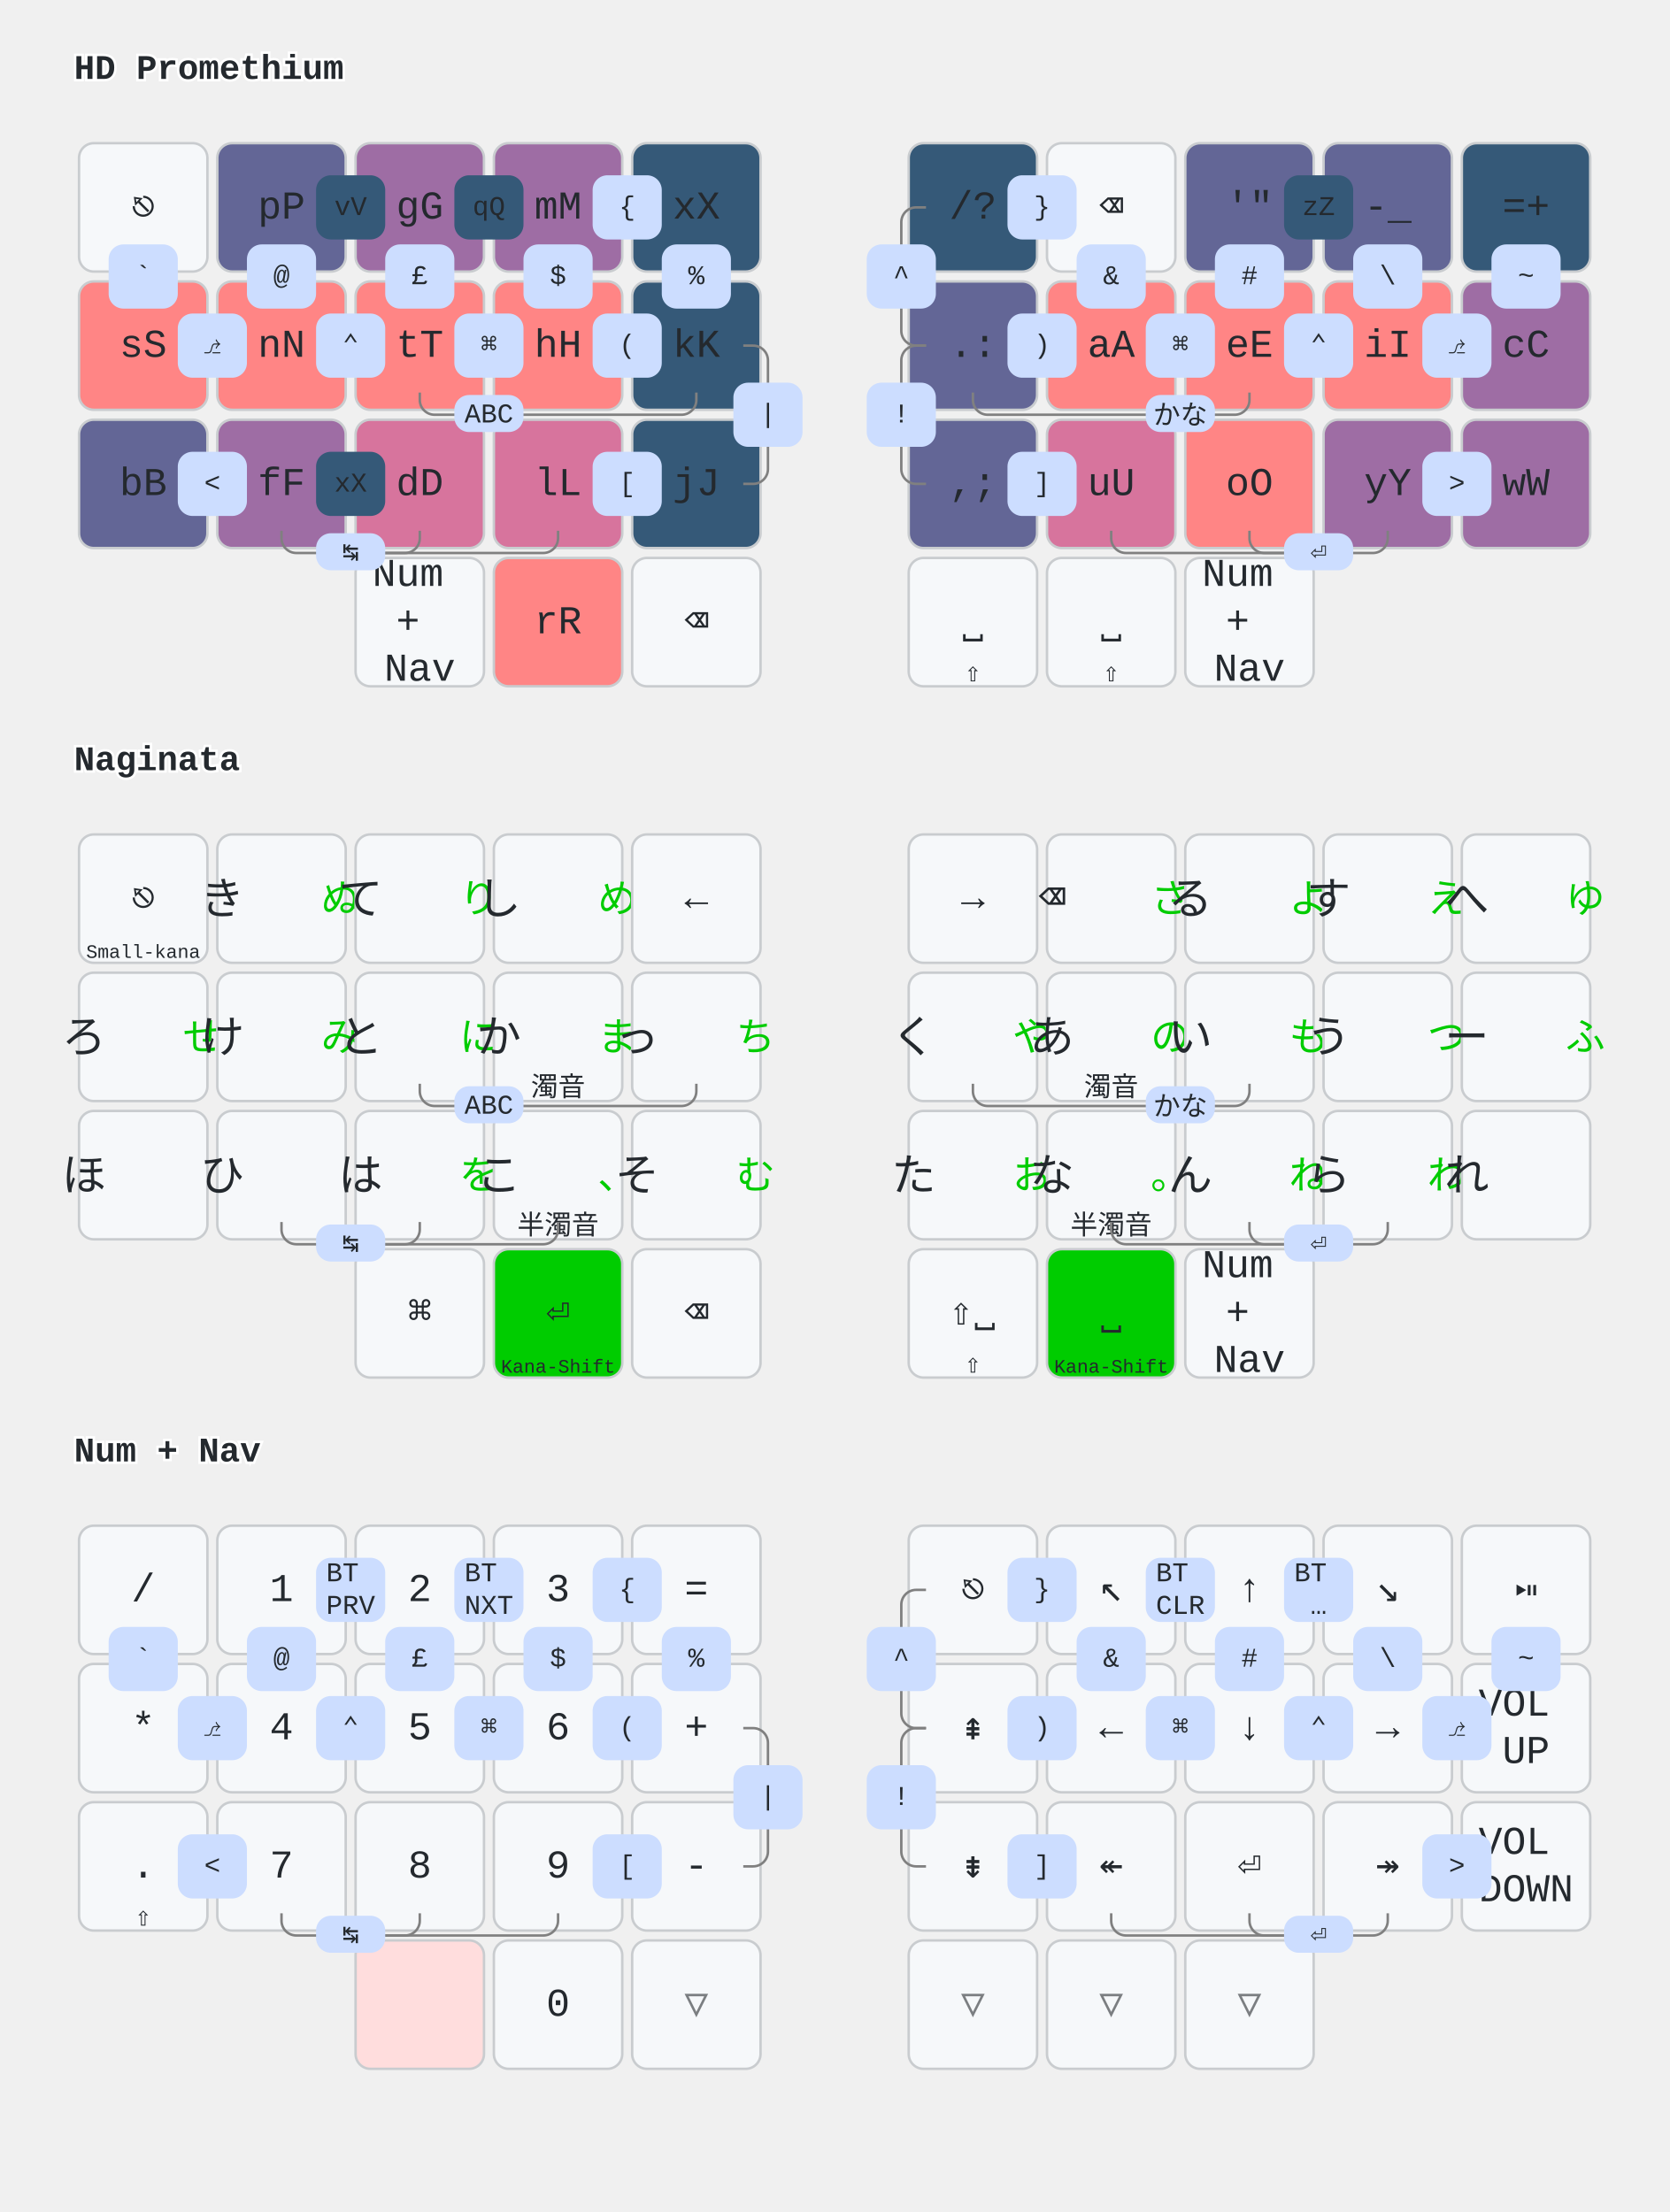
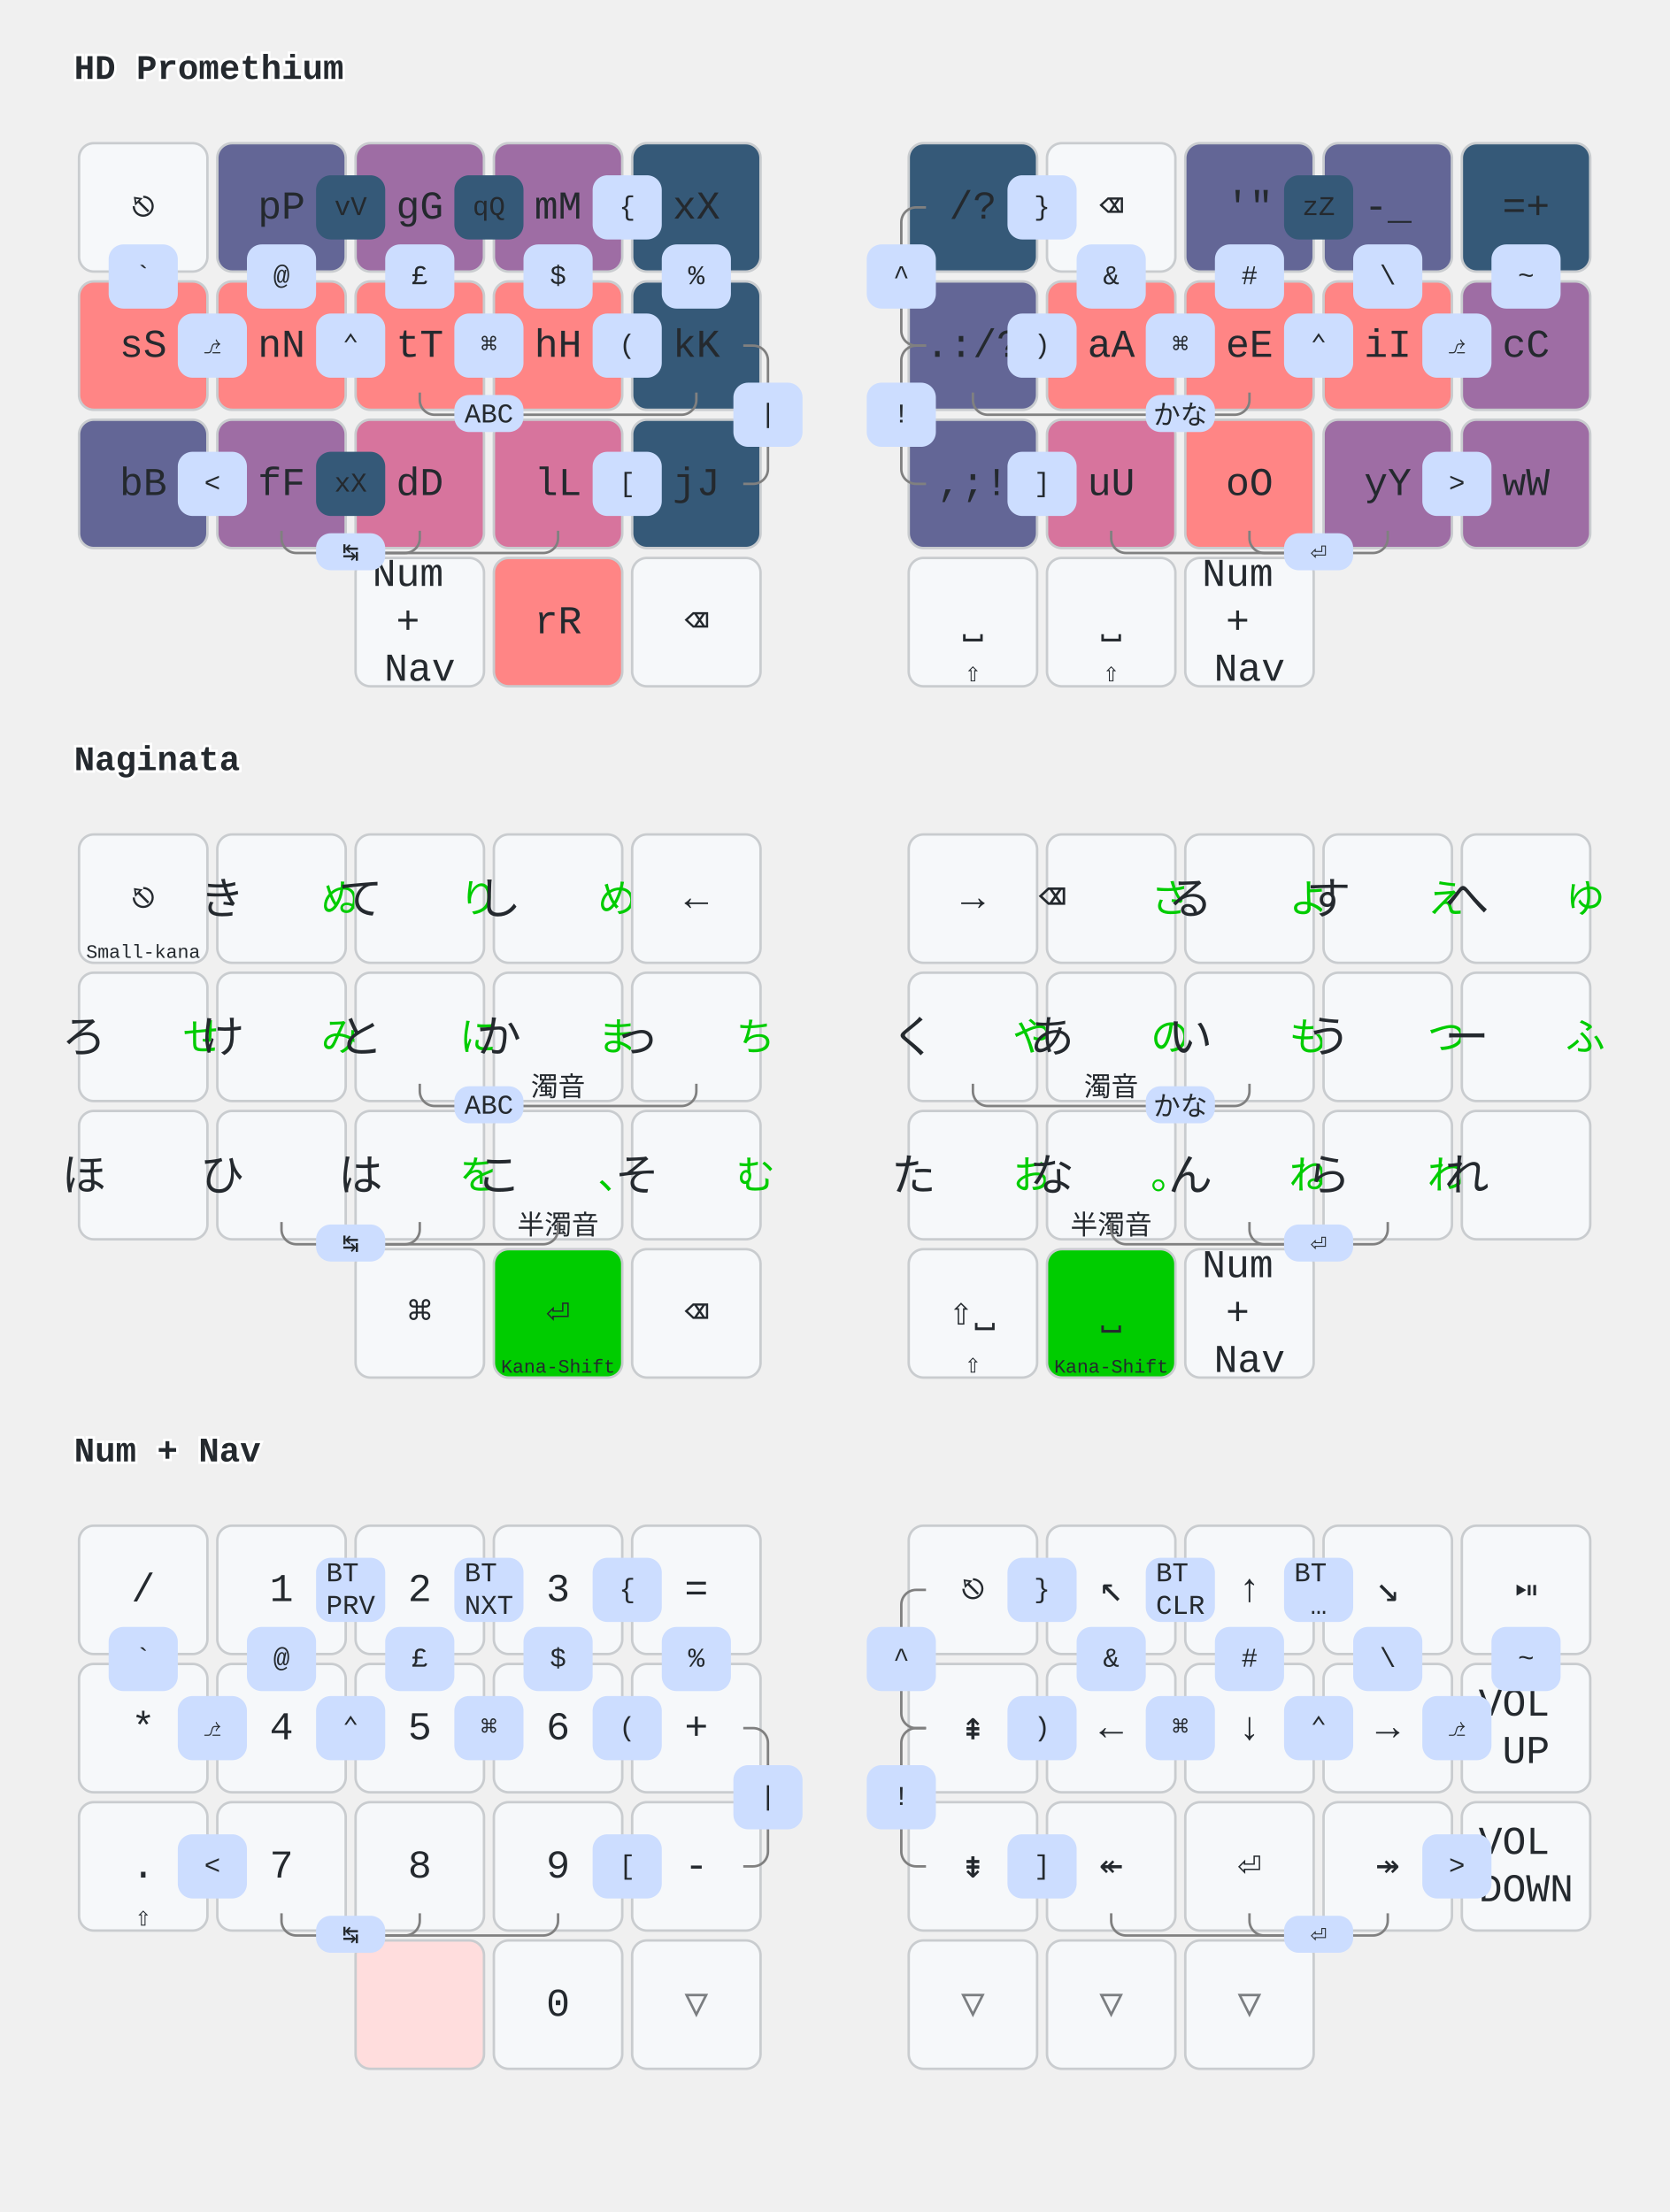
<svg xmlns="http://www.w3.org/2000/svg" width="676" height="896" viewBox="0 0 676 896" class="keymap">
  <style>/* inherit to force styles through use tags*/
svg path {
    fill: inherit;
}
/* font and background color specifications */
svg.keymap {
    font-family: SFMono-Regular,Consolas,Liberation Mono,Menlo,monospace;
    font-size: 14px;
    font-kerning: normal;
    text-rendering: optimizeLegibility;
    fill: #24292e;
}

/* default key styling */
rect.key {
    fill: #f6f8fa;
    stroke: #c9cccf;
    stroke-width: 1;
}

/* color accent for combo boxes */
rect.combo {
    fill: #cdf;
}

/* color accent for held keys */
rect.held, rect.combo.held {
    fill: #fdd;
}

/* color accent for ghost (optional) keys */
rect.ghost, rect.combo.ghost {
    stroke-dasharray: 4, 4;
    stroke-width: 2;
}

text {
    text-anchor: middle;
    dominant-baseline: middle;
}

/* styling for layer labels */
text.label {
    font-weight: bold;
    text-anchor: start;
    stroke: white;
    stroke-width: 2;
    paint-order: stroke;
}

text.tap {
    font-size: 16px;
}

/* styling for combo tap, and key hold/shifted label text */
text.combo, text.hold, text.shifted {
    font-size: 11px;
}

text.hold {
    text-anchor: middle;
    dominant-baseline: auto;
}

text.shifted {
    text-anchor: middle;
    dominant-baseline: hanging;
}

/* styling for hold/shifted label text in combo box */
text.combo.hold, text.combo.shifted {
    font-size: 8px;
}

/* lighter symbol for transparent keys */
text.trans {
    fill: #7b7e81;
}

/* styling for combo dendrons */
path.combo {
    stroke-width: 1;
    stroke: gray;
    fill: none;
}

/* Start Tabler Icons Cleanup */
/* cannot use height/width with glyphs */
.icon-tabler &gt; path {
    fill: inherit;
    stroke: inherit;
}
/* hide tabler's default box */
.icon-tabler &gt; path[stroke="none"][fill="none"] {
    visibility: collapse;
}

rect.low {
    fill: #355978;
}
rect.medium-low {
    fill: #636696;
}
rect.medium {
    fill: #9E6DA4;
}
rect.medium-high {
    fill: #D7749D;
}
rect.high {
    fill: #FF8585;
}

/* green styling for Naginata kana-shift */
rect.kshift {
    fill: #00CC00;
}
text.left {
    font-size: 18px;
    translate: 16px 7px;
}
text.right {
    fill: #00CC00;
    font-size: 16px;
    translate: -16px -10px;
}
</style>
  <g transform="translate(30, 0)" class="layer-HD Promethium">
    <text x="0" y="28" class="label" id="HD-Promethium">HD Promethium</text>
    <g transform="translate(0, 56)">
      <g transform="translate(28, 28)" class="key keypos-0">
        <rect rx="6" ry="6" x="-26" y="-26" width="52" height="52" class="key" />
        <text x="0" y="0" class="key tap">⎋</text>
      </g>
      <g transform="translate(84, 28)" class="key medium-low keypos-1">
        <rect rx="6" ry="6" x="-26" y="-26" width="52" height="52" class="key medium-low" />
        <text x="0" y="0" class="key medium-low tap">pP</text>
      </g>
      <g transform="translate(140, 28)" class="key medium keypos-2">
        <rect rx="6" ry="6" x="-26" y="-26" width="52" height="52" class="key medium" />
        <text x="0" y="0" class="key medium tap">gG</text>
      </g>
      <g transform="translate(196, 28)" class="key medium keypos-3">
        <rect rx="6" ry="6" x="-26" y="-26" width="52" height="52" class="key medium" />
        <text x="0" y="0" class="key medium tap">mM</text>
      </g>
      <g transform="translate(252, 28)" class="key low keypos-4">
        <rect rx="6" ry="6" x="-26" y="-26" width="52" height="52" class="key low" />
        <text x="0" y="0" class="key low tap">xX</text>
      </g>
      <g transform="translate(364, 28)" class="key low keypos-5">
        <rect rx="6" ry="6" x="-26" y="-26" width="52" height="52" class="key low" />
        <text x="0" y="0" class="key low tap">/?</text>
      </g>
      <g transform="translate(420, 28)" class="key keypos-6">
        <rect rx="6" ry="6" x="-26" y="-26" width="52" height="52" class="key" />
        <text x="0" y="0" class="key tap">⌫</text>
      </g>
      <g transform="translate(476, 28)" class="key medium-low keypos-7">
        <rect rx="6" ry="6" x="-26" y="-26" width="52" height="52" class="key medium-low" />
        <text x="0" y="0" class="key medium-low tap">'"</text>
      </g>
      <g transform="translate(532, 28)" class="key medium-low keypos-8">
        <rect rx="6" ry="6" x="-26" y="-26" width="52" height="52" class="key medium-low" />
        <text x="0" y="0" class="key medium-low tap">-_</text>
      </g>
      <g transform="translate(588, 28)" class="key low keypos-9">
        <rect rx="6" ry="6" x="-26" y="-26" width="52" height="52" class="key low" />
        <text x="0" y="0" class="key low tap">=+</text>
      </g>
      <g transform="translate(28, 84)" class="key high keypos-10">
        <rect rx="6" ry="6" x="-26" y="-26" width="52" height="52" class="key high" />
        <text x="0" y="0" class="key high tap">sS</text>
      </g>
      <g transform="translate(84, 84)" class="key high keypos-11">
        <rect rx="6" ry="6" x="-26" y="-26" width="52" height="52" class="key high" />
        <text x="0" y="0" class="key high tap">nN</text>
      </g>
      <g transform="translate(140, 84)" class="key high keypos-12">
        <rect rx="6" ry="6" x="-26" y="-26" width="52" height="52" class="key high" />
        <text x="0" y="0" class="key high tap">tT</text>
      </g>
      <g transform="translate(196, 84)" class="key high keypos-13">
        <rect rx="6" ry="6" x="-26" y="-26" width="52" height="52" class="key high" />
        <text x="0" y="0" class="key high tap">hH</text>
      </g>
      <g transform="translate(252, 84)" class="key low keypos-14">
        <rect rx="6" ry="6" x="-26" y="-26" width="52" height="52" class="key low" />
        <text x="0" y="0" class="key low tap">kK</text>
      </g>
      <g transform="translate(364, 84)" class="key medium-low keypos-15">
        <rect rx="6" ry="6" x="-26" y="-26" width="52" height="52" class="key medium-low" />
-         <text x="0" y="0" class="key medium-low tap">.:</text>
+         <text x="0" y="0" class="key medium-low tap">.:/?</text>
      </g>
      <g transform="translate(420, 84)" class="key high keypos-16">
        <rect rx="6" ry="6" x="-26" y="-26" width="52" height="52" class="key high" />
        <text x="0" y="0" class="key high tap">aA</text>
      </g>
      <g transform="translate(476, 84)" class="key high keypos-17">
        <rect rx="6" ry="6" x="-26" y="-26" width="52" height="52" class="key high" />
        <text x="0" y="0" class="key high tap">eE</text>
      </g>
      <g transform="translate(532, 84)" class="key high keypos-18">
        <rect rx="6" ry="6" x="-26" y="-26" width="52" height="52" class="key high" />
        <text x="0" y="0" class="key high tap">iI</text>
      </g>
      <g transform="translate(588, 84)" class="key medium keypos-19">
        <rect rx="6" ry="6" x="-26" y="-26" width="52" height="52" class="key medium" />
        <text x="0" y="0" class="key medium tap">cC</text>
      </g>
      <g transform="translate(28, 140)" class="key medium-low keypos-20">
        <rect rx="6" ry="6" x="-26" y="-26" width="52" height="52" class="key medium-low" />
        <text x="0" y="0" class="key medium-low tap">bB</text>
      </g>
      <g transform="translate(84, 140)" class="key medium keypos-21">
        <rect rx="6" ry="6" x="-26" y="-26" width="52" height="52" class="key medium" />
        <text x="0" y="0" class="key medium tap">fF</text>
      </g>
      <g transform="translate(140, 140)" class="key medium-high keypos-22">
        <rect rx="6" ry="6" x="-26" y="-26" width="52" height="52" class="key medium-high" />
        <text x="0" y="0" class="key medium-high tap">dD</text>
      </g>
      <g transform="translate(196, 140)" class="key medium-high keypos-23">
        <rect rx="6" ry="6" x="-26" y="-26" width="52" height="52" class="key medium-high" />
        <text x="0" y="0" class="key medium-high tap">lL</text>
      </g>
      <g transform="translate(252, 140)" class="key low keypos-24">
        <rect rx="6" ry="6" x="-26" y="-26" width="52" height="52" class="key low" />
        <text x="0" y="0" class="key low tap">jJ</text>
      </g>
      <g transform="translate(364, 140)" class="key medium-low keypos-25">
        <rect rx="6" ry="6" x="-26" y="-26" width="52" height="52" class="key medium-low" />
-         <text x="0" y="0" class="key medium-low tap">,;</text>
+         <text x="0" y="0" class="key medium-low tap">,;!</text>
      </g>
      <g transform="translate(420, 140)" class="key medium-high keypos-26">
        <rect rx="6" ry="6" x="-26" y="-26" width="52" height="52" class="key medium-high" />
        <text x="0" y="0" class="key medium-high tap">uU</text>
      </g>
      <g transform="translate(476, 140)" class="key high keypos-27">
        <rect rx="6" ry="6" x="-26" y="-26" width="52" height="52" class="key high" />
        <text x="0" y="0" class="key high tap">oO</text>
      </g>
      <g transform="translate(532, 140)" class="key medium keypos-28">
        <rect rx="6" ry="6" x="-26" y="-26" width="52" height="52" class="key medium" />
        <text x="0" y="0" class="key medium tap">yY</text>
      </g>
      <g transform="translate(588, 140)" class="key medium keypos-29">
        <rect rx="6" ry="6" x="-26" y="-26" width="52" height="52" class="key medium" />
        <text x="0" y="0" class="key medium tap">wW</text>
      </g>
      <g transform="translate(140, 196)" class="key keypos-30">
        <rect rx="6" ry="6" x="-26" y="-26" width="52" height="52" class="key" />
        <a href="#Num--Nav">
          <text x="0" y="0" class="key tap layer-activator">
            <tspan x="0" dy="-1.2em">Num</tspan>
            <tspan x="0" dy="1.2em">+</tspan>
            <tspan x="0" dy="1.2em">Nav</tspan>
          </text>
        </a>
      </g>
      <g transform="translate(196, 196)" class="key high keypos-31">
        <rect rx="6" ry="6" x="-26" y="-26" width="52" height="52" class="key high" />
        <text x="0" y="0" class="key high tap">rR</text>
      </g>
      <g transform="translate(252, 196)" class="key keypos-32">
        <rect rx="6" ry="6" x="-26" y="-26" width="52" height="52" class="key" />
        <text x="0" y="0" class="key tap">⌫</text>
      </g>
      <g transform="translate(364, 196)" class="key keypos-33">
        <rect rx="6" ry="6" x="-26" y="-26" width="52" height="52" class="key" />
        <text x="0" y="0" class="key tap">⎵</text>
        <text x="0" y="24" class="key hold">⇧</text>
      </g>
      <g transform="translate(420, 196)" class="key keypos-34">
        <rect rx="6" ry="6" x="-26" y="-26" width="52" height="52" class="key" />
        <text x="0" y="0" class="key tap">⎵</text>
        <text x="0" y="24" class="key hold">⇧</text>
      </g>
      <g transform="translate(476, 196)" class="key keypos-35">
        <rect rx="6" ry="6" x="-26" y="-26" width="52" height="52" class="key" />
        <a href="#Num--Nav">
          <text x="0" y="0" class="key tap layer-activator">
            <tspan x="0" dy="-1.2em">Num</tspan>
            <tspan x="0" dy="1.2em">+</tspan>
            <tspan x="0" dy="1.2em">Nav</tspan>
          </text>
        </a>
      </g>
      <g class="combo combopos-2">
        <path d="M448,112 h-78 a6.0,6.0 0 0 1 -6.0,-6.0 v-3" class="combo" />
        <path d="M448,112 h22 a6.0,6.0 0 0 0 6.0,-6.0 v-3" class="combo" />
        <rect rx="6" ry="6" x="434" y="104" width="28" height="15" class="combo" />
        <text x="448" y="112" class="combo tap">かな</text>
      </g>
      <g class="combo combopos-3">
        <path d="M168,112 h78 a6.0,6.0 0 0 0 6.0,-6.0 v-3" class="combo" />
        <path d="M168,112 h-22 a6.0,6.0 0 0 1 -6.0,-6.0 v-3" class="combo" />
        <rect rx="6" ry="6" x="154" y="104" width="28" height="15" class="combo" />
        <text x="168" y="112" class="combo tap">ABC</text>
      </g>
      <g class="combo combopos-4">
        <path d="M112,168 h78 a6.0,6.0 0 0 0 6.0,-6.0 v-3" class="combo" />
        <path d="M112,168 h22 a6.0,6.0 0 0 0 6.0,-6.0 v-3" class="combo" />
        <path d="M112,168 h-22 a6.0,6.0 0 0 1 -6.0,-6.0 v-3" class="combo" />
        <rect rx="6" ry="6" x="98" y="160" width="28" height="15" class="combo" />
        <text x="112" y="168" class="combo tap">↹</text>
      </g>
      <g class="combo combopos-5">
        <path d="M504,168 h-78 a6.0,6.0 0 0 1 -6.0,-6.0 v-3" class="combo" />
        <path d="M504,168 h-22 a6.0,6.0 0 0 1 -6.0,-6.0 v-3" class="combo" />
        <path d="M504,168 h22 a6.0,6.0 0 0 0 6.0,-6.0 v-3" class="combo" />
        <rect rx="6" ry="6" x="490" y="160" width="28" height="15" class="combo" />
        <text x="504" y="168" class="combo tap">⏎</text>
      </g>
      <g class="combo combopos-6">
        <rect rx="6" ry="6" x="42" y="71" width="28" height="26" class="combo" />
        <text x="56" y="84" class="combo tap">⎇</text>
      </g>
      <g class="combo combopos-7">
        <rect rx="6" ry="6" x="98" y="71" width="28" height="26" class="combo" />
        <text x="112" y="84" class="combo tap">⌃</text>
      </g>
      <g class="combo combopos-8">
        <rect rx="6" ry="6" x="154" y="71" width="28" height="26" class="combo" />
        <text x="168" y="84" class="combo tap">⌘</text>
      </g>
      <g class="combo combopos-9">
        <rect rx="6" ry="6" x="546" y="71" width="28" height="26" class="combo" />
        <text x="560" y="84" class="combo tap">⎇</text>
      </g>
      <g class="combo combopos-10">
        <rect rx="6" ry="6" x="490" y="71" width="28" height="26" class="combo" />
        <text x="504" y="84" class="combo tap">⌃</text>
      </g>
      <g class="combo combopos-11">
        <rect rx="6" ry="6" x="434" y="71" width="28" height="26" class="combo" />
        <text x="448" y="84" class="combo tap">⌘</text>
      </g>
      <g class="combo low combopos-12">
        <rect rx="6" ry="6" x="154" y="15" width="28" height="26" class="combo low" />
        <text x="168" y="28" class="combo low tap">qQ</text>
      </g>
      <g class="combo low combopos-13">
        <rect rx="6" ry="6" x="490" y="15" width="28" height="26" class="combo low" />
        <text x="504" y="28" class="combo low tap">zZ</text>
      </g>
      <g class="combo low combopos-14">
        <rect rx="6" ry="6" x="98" y="15" width="28" height="26" class="combo low" />
        <text x="112" y="28" class="combo low tap">vV</text>
      </g>
      <g class="combo low combopos-15">
        <rect rx="6" ry="6" x="98" y="127" width="28" height="26" class="combo low" />
        <text x="112" y="140" class="combo low tap">xX</text>
      </g>
      <g class="combo combopos-16">
        <rect rx="6" ry="6" x="14" y="43" width="28" height="26" class="combo" />
        <text x="28" y="56" class="combo tap">`</text>
      </g>
      <g class="combo combopos-17">
        <rect rx="6" ry="6" x="70" y="43" width="28" height="26" class="combo" />
        <text x="84" y="56" class="combo tap">@</text>
      </g>
      <g class="combo combopos-18">
        <rect rx="6" ry="6" x="126" y="43" width="28" height="26" class="combo" />
        <text x="140" y="56" class="combo tap">£</text>
      </g>
      <g class="combo combopos-19">
        <rect rx="6" ry="6" x="182" y="43" width="28" height="26" class="combo" />
        <text x="196" y="56" class="combo tap">$</text>
      </g>
      <g class="combo combopos-20">
        <rect rx="6" ry="6" x="238" y="43" width="28" height="26" class="combo" />
        <text x="252" y="56" class="combo tap">%</text>
      </g>
      <g class="combo combopos-21">
        <path d="M281,112 v-22 a6.0,6.0 0 0 0 -6.0,-6.0 h-4" class="combo" />
        <path d="M281,112 v22 a6.0,6.0 0 0 1 -6.0,6.0 h-4" class="combo" />
        <rect rx="6" ry="6" x="267" y="99" width="28" height="26" class="combo" />
        <text x="281" y="112" class="combo tap">|</text>
      </g>
      <g class="combo combopos-22">
        <path d="M335,112 v-22 a6.0,6.0 0 0 1 6.0,-6.0 h4" class="combo" />
        <path d="M335,112 v22 a6.0,6.0 0 0 0 6.0,6.0 h4" class="combo" />
        <rect rx="6" ry="6" x="321" y="99" width="28" height="26" class="combo" />
        <text x="335" y="112" class="combo tap">!</text>
      </g>
      <g class="combo combopos-23">
        <path d="M335,56 v-22 a6.0,6.0 0 0 1 6.0,-6.0 h4" class="combo" />
        <path d="M335,56 v22 a6.0,6.0 0 0 0 6.0,6.0 h4" class="combo" />
        <rect rx="6" ry="6" x="321" y="43" width="28" height="26" class="combo" />
        <text x="335" y="56" class="combo tap">^</text>
      </g>
      <g class="combo combopos-24">
        <rect rx="6" ry="6" x="406" y="43" width="28" height="26" class="combo" />
        <text x="420" y="56" class="combo tap">&amp;</text>
      </g>
      <g class="combo combopos-25">
        <rect rx="6" ry="6" x="462" y="43" width="28" height="26" class="combo" />
        <text x="476" y="56" class="combo tap">#</text>
      </g>
      <g class="combo combopos-26">
        <rect rx="6" ry="6" x="518" y="43" width="28" height="26" class="combo" />
        <text x="532" y="56" class="combo tap">\</text>
      </g>
      <g class="combo combopos-27">
        <rect rx="6" ry="6" x="574" y="43" width="28" height="26" class="combo" />
        <text x="588" y="56" class="combo tap">~</text>
      </g>
      <g class="combo combopos-28">
        <rect rx="6" ry="6" x="210" y="15" width="28" height="26" class="combo" />
        <text x="224" y="28" class="combo tap">{</text>
      </g>
      <g class="combo combopos-29">
        <rect rx="6" ry="6" x="378" y="15" width="28" height="26" class="combo" />
        <text x="392" y="28" class="combo tap">}</text>
      </g>
      <g class="combo combopos-30">
        <rect rx="6" ry="6" x="210" y="71" width="28" height="26" class="combo" />
        <text x="224" y="84" class="combo tap">(</text>
      </g>
      <g class="combo combopos-31">
        <rect rx="6" ry="6" x="378" y="71" width="28" height="26" class="combo" />
        <text x="392" y="84" class="combo tap">)</text>
      </g>
      <g class="combo combopos-32">
        <rect rx="6" ry="6" x="210" y="127" width="28" height="26" class="combo" />
        <text x="224" y="140" class="combo tap">[</text>
      </g>
      <g class="combo combopos-33">
        <rect rx="6" ry="6" x="378" y="127" width="28" height="26" class="combo" />
        <text x="392" y="140" class="combo tap">]</text>
      </g>
      <g class="combo combopos-34">
        <rect rx="6" ry="6" x="42" y="127" width="28" height="26" class="combo" />
        <text x="56" y="140" class="combo tap">&lt;</text>
      </g>
      <g class="combo combopos-35">
        <rect rx="6" ry="6" x="546" y="127" width="28" height="26" class="combo" />
        <text x="560" y="140" class="combo tap">&gt;</text>
      </g>
    </g>
  </g>
  <g transform="translate(30, 280)" class="layer-Naginata">
    <text x="0" y="28" class="label" id="Naginata">Naginata</text>
    <g transform="translate(0, 56)">
      <g transform="translate(28, 28)" class="key keypos-0">
        <rect rx="6" ry="6" x="-26" y="-26" width="52" height="52" class="key" />
        <text x="0" y="0" class="key tap">⎋</text>
        <text x="0" y="24" class="key hold">
          <tspan style="font-size: 70%">Small-kana</tspan>
        </text>
      </g>
      <g transform="translate(84, 28)" class="key keypos-1">
        <rect rx="6" ry="6" x="-26" y="-26" width="52" height="52" class="key" />
        <text x="-24" y="0" class="key left">き</text>
        <text x="24" y="0" class="key right">ぬ</text>
      </g>
      <g transform="translate(140, 28)" class="key keypos-2">
        <rect rx="6" ry="6" x="-26" y="-26" width="52" height="52" class="key" />
        <text x="-24" y="0" class="key left">て</text>
        <text x="24" y="0" class="key right">り</text>
      </g>
      <g transform="translate(196, 28)" class="key keypos-3">
        <rect rx="6" ry="6" x="-26" y="-26" width="52" height="52" class="key" />
        <text x="-24" y="0" class="key left">し</text>
        <text x="24" y="0" class="key right">め</text>
      </g>
      <g transform="translate(252, 28)" class="key keypos-4">
        <rect rx="6" ry="6" x="-26" y="-26" width="52" height="52" class="key" />
        <text x="0" y="0" class="key tap">←</text>
      </g>
      <g transform="translate(364, 28)" class="key keypos-5">
        <rect rx="6" ry="6" x="-26" y="-26" width="52" height="52" class="key" />
        <text x="0" y="0" class="key tap">→</text>
      </g>
      <g transform="translate(420, 28)" class="key keypos-6">
        <rect rx="6" ry="6" x="-26" y="-26" width="52" height="52" class="key" />
        <text x="-24" y="0" class="key left">⌫</text>
        <text x="24" y="0" class="key right">さ</text>
      </g>
      <g transform="translate(476, 28)" class="key keypos-7">
        <rect rx="6" ry="6" x="-26" y="-26" width="52" height="52" class="key" />
        <text x="-24" y="0" class="key left">る</text>
        <text x="24" y="0" class="key right">よ</text>
      </g>
      <g transform="translate(532, 28)" class="key keypos-8">
        <rect rx="6" ry="6" x="-26" y="-26" width="52" height="52" class="key" />
        <text x="-24" y="0" class="key left">す</text>
        <text x="24" y="0" class="key right">え</text>
      </g>
      <g transform="translate(588, 28)" class="key keypos-9">
        <rect rx="6" ry="6" x="-26" y="-26" width="52" height="52" class="key" />
        <text x="-24" y="0" class="key left">へ</text>
        <text x="24" y="0" class="key right">ゆ</text>
      </g>
      <g transform="translate(28, 84)" class="key keypos-10">
        <rect rx="6" ry="6" x="-26" y="-26" width="52" height="52" class="key" />
        <text x="-24" y="0" class="key left">ろ</text>
        <text x="24" y="0" class="key right">せ</text>
      </g>
      <g transform="translate(84, 84)" class="key keypos-11">
        <rect rx="6" ry="6" x="-26" y="-26" width="52" height="52" class="key" />
        <text x="-24" y="0" class="key left">け</text>
        <text x="24" y="0" class="key right">み</text>
      </g>
      <g transform="translate(140, 84)" class="key keypos-12">
        <rect rx="6" ry="6" x="-26" y="-26" width="52" height="52" class="key" />
        <text x="-24" y="0" class="key left">と</text>
        <text x="24" y="0" class="key right">に</text>
      </g>
      <g transform="translate(196, 84)" class="key keypos-13">
        <rect rx="6" ry="6" x="-26" y="-26" width="52" height="52" class="key" />
        <text x="0" y="24" class="key hold">濁音</text>
        <text x="-24" y="0" class="key left">か</text>
        <text x="24" y="0" class="key right">ま</text>
      </g>
      <g transform="translate(252, 84)" class="key keypos-14">
        <rect rx="6" ry="6" x="-26" y="-26" width="52" height="52" class="key" />
        <text x="-24" y="0" class="key left">っ</text>
        <text x="24" y="0" class="key right">ち</text>
      </g>
      <g transform="translate(364, 84)" class="key keypos-15">
        <rect rx="6" ry="6" x="-26" y="-26" width="52" height="52" class="key" />
        <text x="-24" y="0" class="key left">く</text>
        <text x="24" y="0" class="key right">や</text>
      </g>
      <g transform="translate(420, 84)" class="key keypos-16">
        <rect rx="6" ry="6" x="-26" y="-26" width="52" height="52" class="key" />
        <text x="0" y="24" class="key hold">濁音</text>
        <text x="-24" y="0" class="key left">あ</text>
        <text x="24" y="0" class="key right">の</text>
      </g>
      <g transform="translate(476, 84)" class="key keypos-17">
        <rect rx="6" ry="6" x="-26" y="-26" width="52" height="52" class="key" />
        <text x="-24" y="0" class="key left">い</text>
        <text x="24" y="0" class="key right">も</text>
      </g>
      <g transform="translate(532, 84)" class="key keypos-18">
        <rect rx="6" ry="6" x="-26" y="-26" width="52" height="52" class="key" />
        <text x="-24" y="0" class="key left">う</text>
        <text x="24" y="0" class="key right">つ</text>
      </g>
      <g transform="translate(588, 84)" class="key keypos-19">
        <rect rx="6" ry="6" x="-26" y="-26" width="52" height="52" class="key" />
        <text x="-24" y="0" class="key left">ー</text>
        <text x="24" y="0" class="key right">ふ</text>
      </g>
      <g transform="translate(28, 140)" class="key keypos-20">
        <rect rx="6" ry="6" x="-26" y="-26" width="52" height="52" class="key" />
        <text x="-24" y="0" class="key left">ほ</text>
      </g>
      <g transform="translate(84, 140)" class="key keypos-21">
        <rect rx="6" ry="6" x="-26" y="-26" width="52" height="52" class="key" />
        <text x="-24" y="0" class="key left">ひ</text>
      </g>
      <g transform="translate(140, 140)" class="key keypos-22">
        <rect rx="6" ry="6" x="-26" y="-26" width="52" height="52" class="key" />
        <text x="-24" y="0" class="key left">は</text>
        <text x="24" y="0" class="key right">を</text>
      </g>
      <g transform="translate(196, 140)" class="key keypos-23">
        <rect rx="6" ry="6" x="-26" y="-26" width="52" height="52" class="key" />
        <text x="0" y="24" class="key hold">半濁音</text>
        <text x="-24" y="0" class="key left">こ</text>
        <text x="24" y="0" class="key right">、</text>
      </g>
      <g transform="translate(252, 140)" class="key keypos-24">
        <rect rx="6" ry="6" x="-26" y="-26" width="52" height="52" class="key" />
        <text x="-24" y="0" class="key left">そ</text>
        <text x="24" y="0" class="key right">む</text>
      </g>
      <g transform="translate(364, 140)" class="key keypos-25">
        <rect rx="6" ry="6" x="-26" y="-26" width="52" height="52" class="key" />
        <text x="-24" y="0" class="key left">た</text>
        <text x="24" y="0" class="key right">お</text>
      </g>
      <g transform="translate(420, 140)" class="key keypos-26">
        <rect rx="6" ry="6" x="-26" y="-26" width="52" height="52" class="key" />
        <text x="0" y="24" class="key hold">半濁音</text>
        <text x="-24" y="0" class="key left">な</text>
        <text x="24" y="0" class="key right">。</text>
      </g>
      <g transform="translate(476, 140)" class="key keypos-27">
        <rect rx="6" ry="6" x="-26" y="-26" width="52" height="52" class="key" />
        <text x="-24" y="0" class="key left">ん</text>
        <text x="24" y="0" class="key right">ね</text>
      </g>
      <g transform="translate(532, 140)" class="key keypos-28">
        <rect rx="6" ry="6" x="-26" y="-26" width="52" height="52" class="key" />
        <text x="-24" y="0" class="key left">ら</text>
        <text x="24" y="0" class="key right">わ</text>
      </g>
      <g transform="translate(588, 140)" class="key keypos-29">
        <rect rx="6" ry="6" x="-26" y="-26" width="52" height="52" class="key" />
        <text x="-24" y="0" class="key left">れ</text>
      </g>
      <g transform="translate(140, 196)" class="key keypos-30">
        <rect rx="6" ry="6" x="-26" y="-26" width="52" height="52" class="key" />
        <text x="0" y="0" class="key tap">⌘</text>
      </g>
      <g transform="translate(196, 196)" class="key kshift keypos-31">
        <rect rx="6" ry="6" x="-26" y="-26" width="52" height="52" class="key kshift" />
        <text x="0" y="0" class="key kshift tap">⏎</text>
        <text x="0" y="24" class="key kshift hold">
          <tspan style="font-size: 70%">Kana-Shift</tspan>
        </text>
      </g>
      <g transform="translate(252, 196)" class="key keypos-32">
        <rect rx="6" ry="6" x="-26" y="-26" width="52" height="52" class="key" />
        <text x="0" y="0" class="key tap">⌫</text>
      </g>
      <g transform="translate(364, 196)" class="key keypos-33">
        <rect rx="6" ry="6" x="-26" y="-26" width="52" height="52" class="key" />
        <text x="0" y="0" class="key tap">⇧⎵</text>
        <text x="0" y="24" class="key hold">⇧</text>
      </g>
      <g transform="translate(420, 196)" class="key kshift keypos-34">
        <rect rx="6" ry="6" x="-26" y="-26" width="52" height="52" class="key kshift" />
        <text x="0" y="0" class="key kshift tap">⎵</text>
        <text x="0" y="24" class="key kshift hold">
          <tspan style="font-size: 70%">Kana-Shift</tspan>
        </text>
      </g>
      <g transform="translate(476, 196)" class="key keypos-35">
        <rect rx="6" ry="6" x="-26" y="-26" width="52" height="52" class="key" />
        <a href="#Num--Nav">
          <text x="0" y="0" class="key tap layer-activator">
            <tspan x="0" dy="-1.2em">Num</tspan>
            <tspan x="0" dy="1.2em">+</tspan>
            <tspan x="0" dy="1.2em">Nav</tspan>
          </text>
        </a>
      </g>
      <g class="combo combopos-0">
        <path d="M448,112 h-78 a6.0,6.0 0 0 1 -6.0,-6.0 v-3" class="combo" />
        <path d="M448,112 h22 a6.0,6.0 0 0 0 6.0,-6.0 v-3" class="combo" />
        <rect rx="6" ry="6" x="434" y="104" width="28" height="15" class="combo" />
        <text x="448" y="112" class="combo tap">かな</text>
      </g>
      <g class="combo combopos-1">
        <path d="M168,112 h78 a6.0,6.0 0 0 0 6.0,-6.0 v-3" class="combo" />
        <path d="M168,112 h-22 a6.0,6.0 0 0 1 -6.0,-6.0 v-3" class="combo" />
        <rect rx="6" ry="6" x="154" y="104" width="28" height="15" class="combo" />
        <text x="168" y="112" class="combo tap">ABC</text>
      </g>
      <g class="combo combopos-2">
        <path d="M112,168 h78 a6.0,6.0 0 0 0 6.0,-6.0 v-3" class="combo" />
        <path d="M112,168 h22 a6.0,6.0 0 0 0 6.0,-6.0 v-3" class="combo" />
        <path d="M112,168 h-22 a6.0,6.0 0 0 1 -6.0,-6.0 v-3" class="combo" />
        <rect rx="6" ry="6" x="98" y="160" width="28" height="15" class="combo" />
        <text x="112" y="168" class="combo tap">↹</text>
      </g>
      <g class="combo combopos-3">
        <path d="M504,168 h-78 a6.0,6.0 0 0 1 -6.0,-6.0 v-3" class="combo" />
        <path d="M504,168 h-22 a6.0,6.0 0 0 1 -6.0,-6.0 v-3" class="combo" />
        <path d="M504,168 h22 a6.0,6.0 0 0 0 6.0,-6.0 v-3" class="combo" />
        <rect rx="6" ry="6" x="490" y="160" width="28" height="15" class="combo" />
        <text x="504" y="168" class="combo tap">⏎</text>
      </g>
    </g>
  </g>
  <g transform="translate(30, 560)" class="layer-Num + Nav">
    <text x="0" y="28" class="label" id="Num--Nav">Num + Nav</text>
    <g transform="translate(0, 56)">
      <g transform="translate(28, 28)" class="key keypos-0">
        <rect rx="6" ry="6" x="-26" y="-26" width="52" height="52" class="key" />
        <text x="0" y="0" class="key tap">/</text>
      </g>
      <g transform="translate(84, 28)" class="key keypos-1">
        <rect rx="6" ry="6" x="-26" y="-26" width="52" height="52" class="key" />
        <text x="0" y="0" class="key tap">1</text>
      </g>
      <g transform="translate(140, 28)" class="key keypos-2">
        <rect rx="6" ry="6" x="-26" y="-26" width="52" height="52" class="key" />
        <text x="0" y="0" class="key tap">2</text>
      </g>
      <g transform="translate(196, 28)" class="key keypos-3">
        <rect rx="6" ry="6" x="-26" y="-26" width="52" height="52" class="key" />
        <text x="0" y="0" class="key tap">3</text>
      </g>
      <g transform="translate(252, 28)" class="key keypos-4">
        <rect rx="6" ry="6" x="-26" y="-26" width="52" height="52" class="key" />
        <text x="0" y="0" class="key tap">=</text>
      </g>
      <g transform="translate(364, 28)" class="key keypos-5">
        <rect rx="6" ry="6" x="-26" y="-26" width="52" height="52" class="key" />
        <text x="0" y="0" class="key tap">⎋</text>
      </g>
      <g transform="translate(420, 28)" class="key keypos-6">
        <rect rx="6" ry="6" x="-26" y="-26" width="52" height="52" class="key" />
        <text x="0" y="0" class="key tap">↖</text>
      </g>
      <g transform="translate(476, 28)" class="key keypos-7">
        <rect rx="6" ry="6" x="-26" y="-26" width="52" height="52" class="key" />
        <text x="0" y="0" class="key tap">↑</text>
      </g>
      <g transform="translate(532, 28)" class="key keypos-8">
        <rect rx="6" ry="6" x="-26" y="-26" width="52" height="52" class="key" />
        <text x="0" y="0" class="key tap">↘</text>
      </g>
      <g transform="translate(588, 28)" class="key keypos-9">
        <rect rx="6" ry="6" x="-26" y="-26" width="52" height="52" class="key" />
        <text x="0" y="0" class="key tap">⏯</text>
      </g>
      <g transform="translate(28, 84)" class="key keypos-10">
        <rect rx="6" ry="6" x="-26" y="-26" width="52" height="52" class="key" />
        <text x="0" y="0" class="key tap">*</text>
      </g>
      <g transform="translate(84, 84)" class="key keypos-11">
        <rect rx="6" ry="6" x="-26" y="-26" width="52" height="52" class="key" />
        <text x="0" y="0" class="key tap">4</text>
      </g>
      <g transform="translate(140, 84)" class="key keypos-12">
        <rect rx="6" ry="6" x="-26" y="-26" width="52" height="52" class="key" />
        <text x="0" y="0" class="key tap">5</text>
      </g>
      <g transform="translate(196, 84)" class="key keypos-13">
        <rect rx="6" ry="6" x="-26" y="-26" width="52" height="52" class="key" />
        <text x="0" y="0" class="key tap">6</text>
      </g>
      <g transform="translate(252, 84)" class="key keypos-14">
        <rect rx="6" ry="6" x="-26" y="-26" width="52" height="52" class="key" />
        <text x="0" y="0" class="key tap">+</text>
      </g>
      <g transform="translate(364, 84)" class="key keypos-15">
        <rect rx="6" ry="6" x="-26" y="-26" width="52" height="52" class="key" />
        <text x="0" y="0" class="key tap">⇞</text>
      </g>
      <g transform="translate(420, 84)" class="key keypos-16">
        <rect rx="6" ry="6" x="-26" y="-26" width="52" height="52" class="key" />
        <text x="0" y="0" class="key tap">←</text>
      </g>
      <g transform="translate(476, 84)" class="key keypos-17">
        <rect rx="6" ry="6" x="-26" y="-26" width="52" height="52" class="key" />
        <text x="0" y="0" class="key tap">↓</text>
      </g>
      <g transform="translate(532, 84)" class="key keypos-18">
        <rect rx="6" ry="6" x="-26" y="-26" width="52" height="52" class="key" />
        <text x="0" y="0" class="key tap">→</text>
      </g>
      <g transform="translate(588, 84)" class="key keypos-19">
        <rect rx="6" ry="6" x="-26" y="-26" width="52" height="52" class="key" />
        <text x="0" y="0" class="key tap">
          <tspan x="0" dy="-0.6em">VOL</tspan>
          <tspan x="0" dy="1.2em">UP</tspan>
        </text>
      </g>
      <g transform="translate(28, 140)" class="key keypos-20">
        <rect rx="6" ry="6" x="-26" y="-26" width="52" height="52" class="key" />
        <text x="0" y="0" class="key tap">.</text>
        <text x="0" y="24" class="key hold">⇧</text>
      </g>
      <g transform="translate(84, 140)" class="key keypos-21">
        <rect rx="6" ry="6" x="-26" y="-26" width="52" height="52" class="key" />
        <text x="0" y="0" class="key tap">7</text>
      </g>
      <g transform="translate(140, 140)" class="key keypos-22">
        <rect rx="6" ry="6" x="-26" y="-26" width="52" height="52" class="key" />
        <text x="0" y="0" class="key tap">8</text>
      </g>
      <g transform="translate(196, 140)" class="key keypos-23">
        <rect rx="6" ry="6" x="-26" y="-26" width="52" height="52" class="key" />
        <text x="0" y="0" class="key tap">9</text>
      </g>
      <g transform="translate(252, 140)" class="key keypos-24">
        <rect rx="6" ry="6" x="-26" y="-26" width="52" height="52" class="key" />
        <text x="0" y="0" class="key tap">-</text>
      </g>
      <g transform="translate(364, 140)" class="key keypos-25">
        <rect rx="6" ry="6" x="-26" y="-26" width="52" height="52" class="key" />
        <text x="0" y="0" class="key tap">⇟</text>
      </g>
      <g transform="translate(420, 140)" class="key keypos-26">
        <rect rx="6" ry="6" x="-26" y="-26" width="52" height="52" class="key" />
        <text x="0" y="0" class="key tap">↞</text>
      </g>
      <g transform="translate(476, 140)" class="key keypos-27">
        <rect rx="6" ry="6" x="-26" y="-26" width="52" height="52" class="key" />
        <text x="0" y="0" class="key tap">⏎</text>
      </g>
      <g transform="translate(532, 140)" class="key keypos-28">
        <rect rx="6" ry="6" x="-26" y="-26" width="52" height="52" class="key" />
        <text x="0" y="0" class="key tap">↠</text>
      </g>
      <g transform="translate(588, 140)" class="key keypos-29">
        <rect rx="6" ry="6" x="-26" y="-26" width="52" height="52" class="key" />
        <text x="0" y="0" class="key tap">
          <tspan x="0" dy="-0.6em">VOL</tspan>
          <tspan x="0" dy="1.2em">DOWN</tspan>
        </text>
      </g>
      <g transform="translate(140, 196)" class="key held keypos-30">
        <rect rx="6" ry="6" x="-26" y="-26" width="52" height="52" class="key held" />
      </g>
      <g transform="translate(196, 196)" class="key keypos-31">
        <rect rx="6" ry="6" x="-26" y="-26" width="52" height="52" class="key" />
        <text x="0" y="0" class="key tap">0</text>
      </g>
      <g transform="translate(252, 196)" class="key trans keypos-32">
        <rect rx="6" ry="6" x="-26" y="-26" width="52" height="52" class="key trans" />
        <text x="0" y="0" class="key trans tap">▽</text>
      </g>
      <g transform="translate(364, 196)" class="key trans keypos-33">
        <rect rx="6" ry="6" x="-26" y="-26" width="52" height="52" class="key trans" />
        <text x="0" y="0" class="key trans tap">▽</text>
      </g>
      <g transform="translate(420, 196)" class="key trans keypos-34">
        <rect rx="6" ry="6" x="-26" y="-26" width="52" height="52" class="key trans" />
        <text x="0" y="0" class="key trans tap">▽</text>
      </g>
      <g transform="translate(476, 196)" class="key trans keypos-35">
        <rect rx="6" ry="6" x="-26" y="-26" width="52" height="52" class="key trans" />
        <text x="0" y="0" class="key trans tap">▽</text>
      </g>
      <g class="combo combopos-0">
        <path d="M112,168 h78 a6.0,6.0 0 0 0 6.0,-6.0 v-3" class="combo" />
        <path d="M112,168 h22 a6.0,6.0 0 0 0 6.0,-6.0 v-3" class="combo" />
        <path d="M112,168 h-22 a6.0,6.0 0 0 1 -6.0,-6.0 v-3" class="combo" />
        <rect rx="6" ry="6" x="98" y="160" width="28" height="15" class="combo" />
        <text x="112" y="168" class="combo tap">↹</text>
      </g>
      <g class="combo combopos-1">
        <path d="M504,168 h-78 a6.0,6.0 0 0 1 -6.0,-6.0 v-3" class="combo" />
        <path d="M504,168 h-22 a6.0,6.0 0 0 1 -6.0,-6.0 v-3" class="combo" />
        <path d="M504,168 h22 a6.0,6.0 0 0 0 6.0,-6.0 v-3" class="combo" />
        <rect rx="6" ry="6" x="490" y="160" width="28" height="15" class="combo" />
        <text x="504" y="168" class="combo tap">⏎</text>
      </g>
      <g class="combo combopos-2">
        <rect rx="6" ry="6" x="42" y="71" width="28" height="26" class="combo" />
        <text x="56" y="84" class="combo tap">⎇</text>
      </g>
      <g class="combo combopos-3">
        <rect rx="6" ry="6" x="98" y="71" width="28" height="26" class="combo" />
        <text x="112" y="84" class="combo tap">⌃</text>
      </g>
      <g class="combo combopos-4">
        <rect rx="6" ry="6" x="154" y="71" width="28" height="26" class="combo" />
        <text x="168" y="84" class="combo tap">⌘</text>
      </g>
      <g class="combo combopos-5">
        <rect rx="6" ry="6" x="546" y="71" width="28" height="26" class="combo" />
        <text x="560" y="84" class="combo tap">⎇</text>
      </g>
      <g class="combo combopos-6">
        <rect rx="6" ry="6" x="490" y="71" width="28" height="26" class="combo" />
        <text x="504" y="84" class="combo tap">⌃</text>
      </g>
      <g class="combo combopos-7">
        <rect rx="6" ry="6" x="434" y="71" width="28" height="26" class="combo" />
        <text x="448" y="84" class="combo tap">⌘</text>
      </g>
      <g class="combo combopos-8">
        <rect rx="6" ry="6" x="14" y="43" width="28" height="26" class="combo" />
        <text x="28" y="56" class="combo tap">`</text>
      </g>
      <g class="combo combopos-9">
        <rect rx="6" ry="6" x="70" y="43" width="28" height="26" class="combo" />
        <text x="84" y="56" class="combo tap">@</text>
      </g>
      <g class="combo combopos-10">
        <rect rx="6" ry="6" x="126" y="43" width="28" height="26" class="combo" />
        <text x="140" y="56" class="combo tap">£</text>
      </g>
      <g class="combo combopos-11">
        <rect rx="6" ry="6" x="182" y="43" width="28" height="26" class="combo" />
        <text x="196" y="56" class="combo tap">$</text>
      </g>
      <g class="combo combopos-12">
        <rect rx="6" ry="6" x="238" y="43" width="28" height="26" class="combo" />
        <text x="252" y="56" class="combo tap">%</text>
      </g>
      <g class="combo combopos-13">
        <path d="M281,112 v-22 a6.0,6.0 0 0 0 -6.0,-6.0 h-4" class="combo" />
        <path d="M281,112 v22 a6.0,6.0 0 0 1 -6.0,6.0 h-4" class="combo" />
        <rect rx="6" ry="6" x="267" y="99" width="28" height="26" class="combo" />
        <text x="281" y="112" class="combo tap">|</text>
      </g>
      <g class="combo combopos-14">
        <path d="M335,112 v-22 a6.0,6.0 0 0 1 6.0,-6.0 h4" class="combo" />
        <path d="M335,112 v22 a6.0,6.0 0 0 0 6.0,6.0 h4" class="combo" />
        <rect rx="6" ry="6" x="321" y="99" width="28" height="26" class="combo" />
        <text x="335" y="112" class="combo tap">!</text>
      </g>
      <g class="combo combopos-15">
        <path d="M335,56 v-22 a6.0,6.0 0 0 1 6.0,-6.0 h4" class="combo" />
        <path d="M335,56 v22 a6.0,6.0 0 0 0 6.0,6.0 h4" class="combo" />
        <rect rx="6" ry="6" x="321" y="43" width="28" height="26" class="combo" />
        <text x="335" y="56" class="combo tap">^</text>
      </g>
      <g class="combo combopos-16">
        <rect rx="6" ry="6" x="406" y="43" width="28" height="26" class="combo" />
        <text x="420" y="56" class="combo tap">&amp;</text>
      </g>
      <g class="combo combopos-17">
        <rect rx="6" ry="6" x="462" y="43" width="28" height="26" class="combo" />
        <text x="476" y="56" class="combo tap">#</text>
      </g>
      <g class="combo combopos-18">
        <rect rx="6" ry="6" x="518" y="43" width="28" height="26" class="combo" />
        <text x="532" y="56" class="combo tap">\</text>
      </g>
      <g class="combo combopos-19">
        <rect rx="6" ry="6" x="574" y="43" width="28" height="26" class="combo" />
        <text x="588" y="56" class="combo tap">~</text>
      </g>
      <g class="combo combopos-20">
        <rect rx="6" ry="6" x="210" y="15" width="28" height="26" class="combo" />
        <text x="224" y="28" class="combo tap">{</text>
      </g>
      <g class="combo combopos-21">
        <rect rx="6" ry="6" x="378" y="15" width="28" height="26" class="combo" />
        <text x="392" y="28" class="combo tap">}</text>
      </g>
      <g class="combo combopos-22">
        <rect rx="6" ry="6" x="210" y="71" width="28" height="26" class="combo" />
        <text x="224" y="84" class="combo tap">(</text>
      </g>
      <g class="combo combopos-23">
        <rect rx="6" ry="6" x="378" y="71" width="28" height="26" class="combo" />
        <text x="392" y="84" class="combo tap">)</text>
      </g>
      <g class="combo combopos-24">
        <rect rx="6" ry="6" x="210" y="127" width="28" height="26" class="combo" />
        <text x="224" y="140" class="combo tap">[</text>
      </g>
      <g class="combo combopos-25">
        <rect rx="6" ry="6" x="378" y="127" width="28" height="26" class="combo" />
        <text x="392" y="140" class="combo tap">]</text>
      </g>
      <g class="combo combopos-26">
        <rect rx="6" ry="6" x="42" y="127" width="28" height="26" class="combo" />
        <text x="56" y="140" class="combo tap">&lt;</text>
      </g>
      <g class="combo combopos-27">
        <rect rx="6" ry="6" x="546" y="127" width="28" height="26" class="combo" />
        <text x="560" y="140" class="combo tap">&gt;</text>
      </g>
      <g class="combo combopos-28">
        <rect rx="6" ry="6" x="98" y="15" width="28" height="26" class="combo" />
        <text x="112" y="28" class="combo tap">
          <tspan x="112" dy="-0.6em">BT</tspan>
          <tspan x="112" dy="1.2em">PRV</tspan>
        </text>
      </g>
      <g class="combo combopos-29">
        <rect rx="6" ry="6" x="154" y="15" width="28" height="26" class="combo" />
        <text x="168" y="28" class="combo tap">
          <tspan x="168" dy="-0.6em">BT</tspan>
          <tspan x="168" dy="1.2em">NXT</tspan>
        </text>
      </g>
      <g class="combo combopos-30">
        <rect rx="6" ry="6" x="434" y="15" width="28" height="26" class="combo" />
        <text x="448" y="28" class="combo tap">
          <tspan x="448" dy="-0.6em">BT</tspan>
          <tspan x="448" dy="1.2em">CLR</tspan>
        </text>
      </g>
      <g class="combo combopos-31">
        <rect rx="6" ry="6" x="490" y="15" width="28" height="26" class="combo" />
        <text x="504" y="28" class="combo tap">
          <tspan x="504" dy="-0.6em">BT</tspan>
          <tspan x="504" dy="1.2em">…</tspan>
        </text>
      </g>
    </g>
  </g>
</svg>
